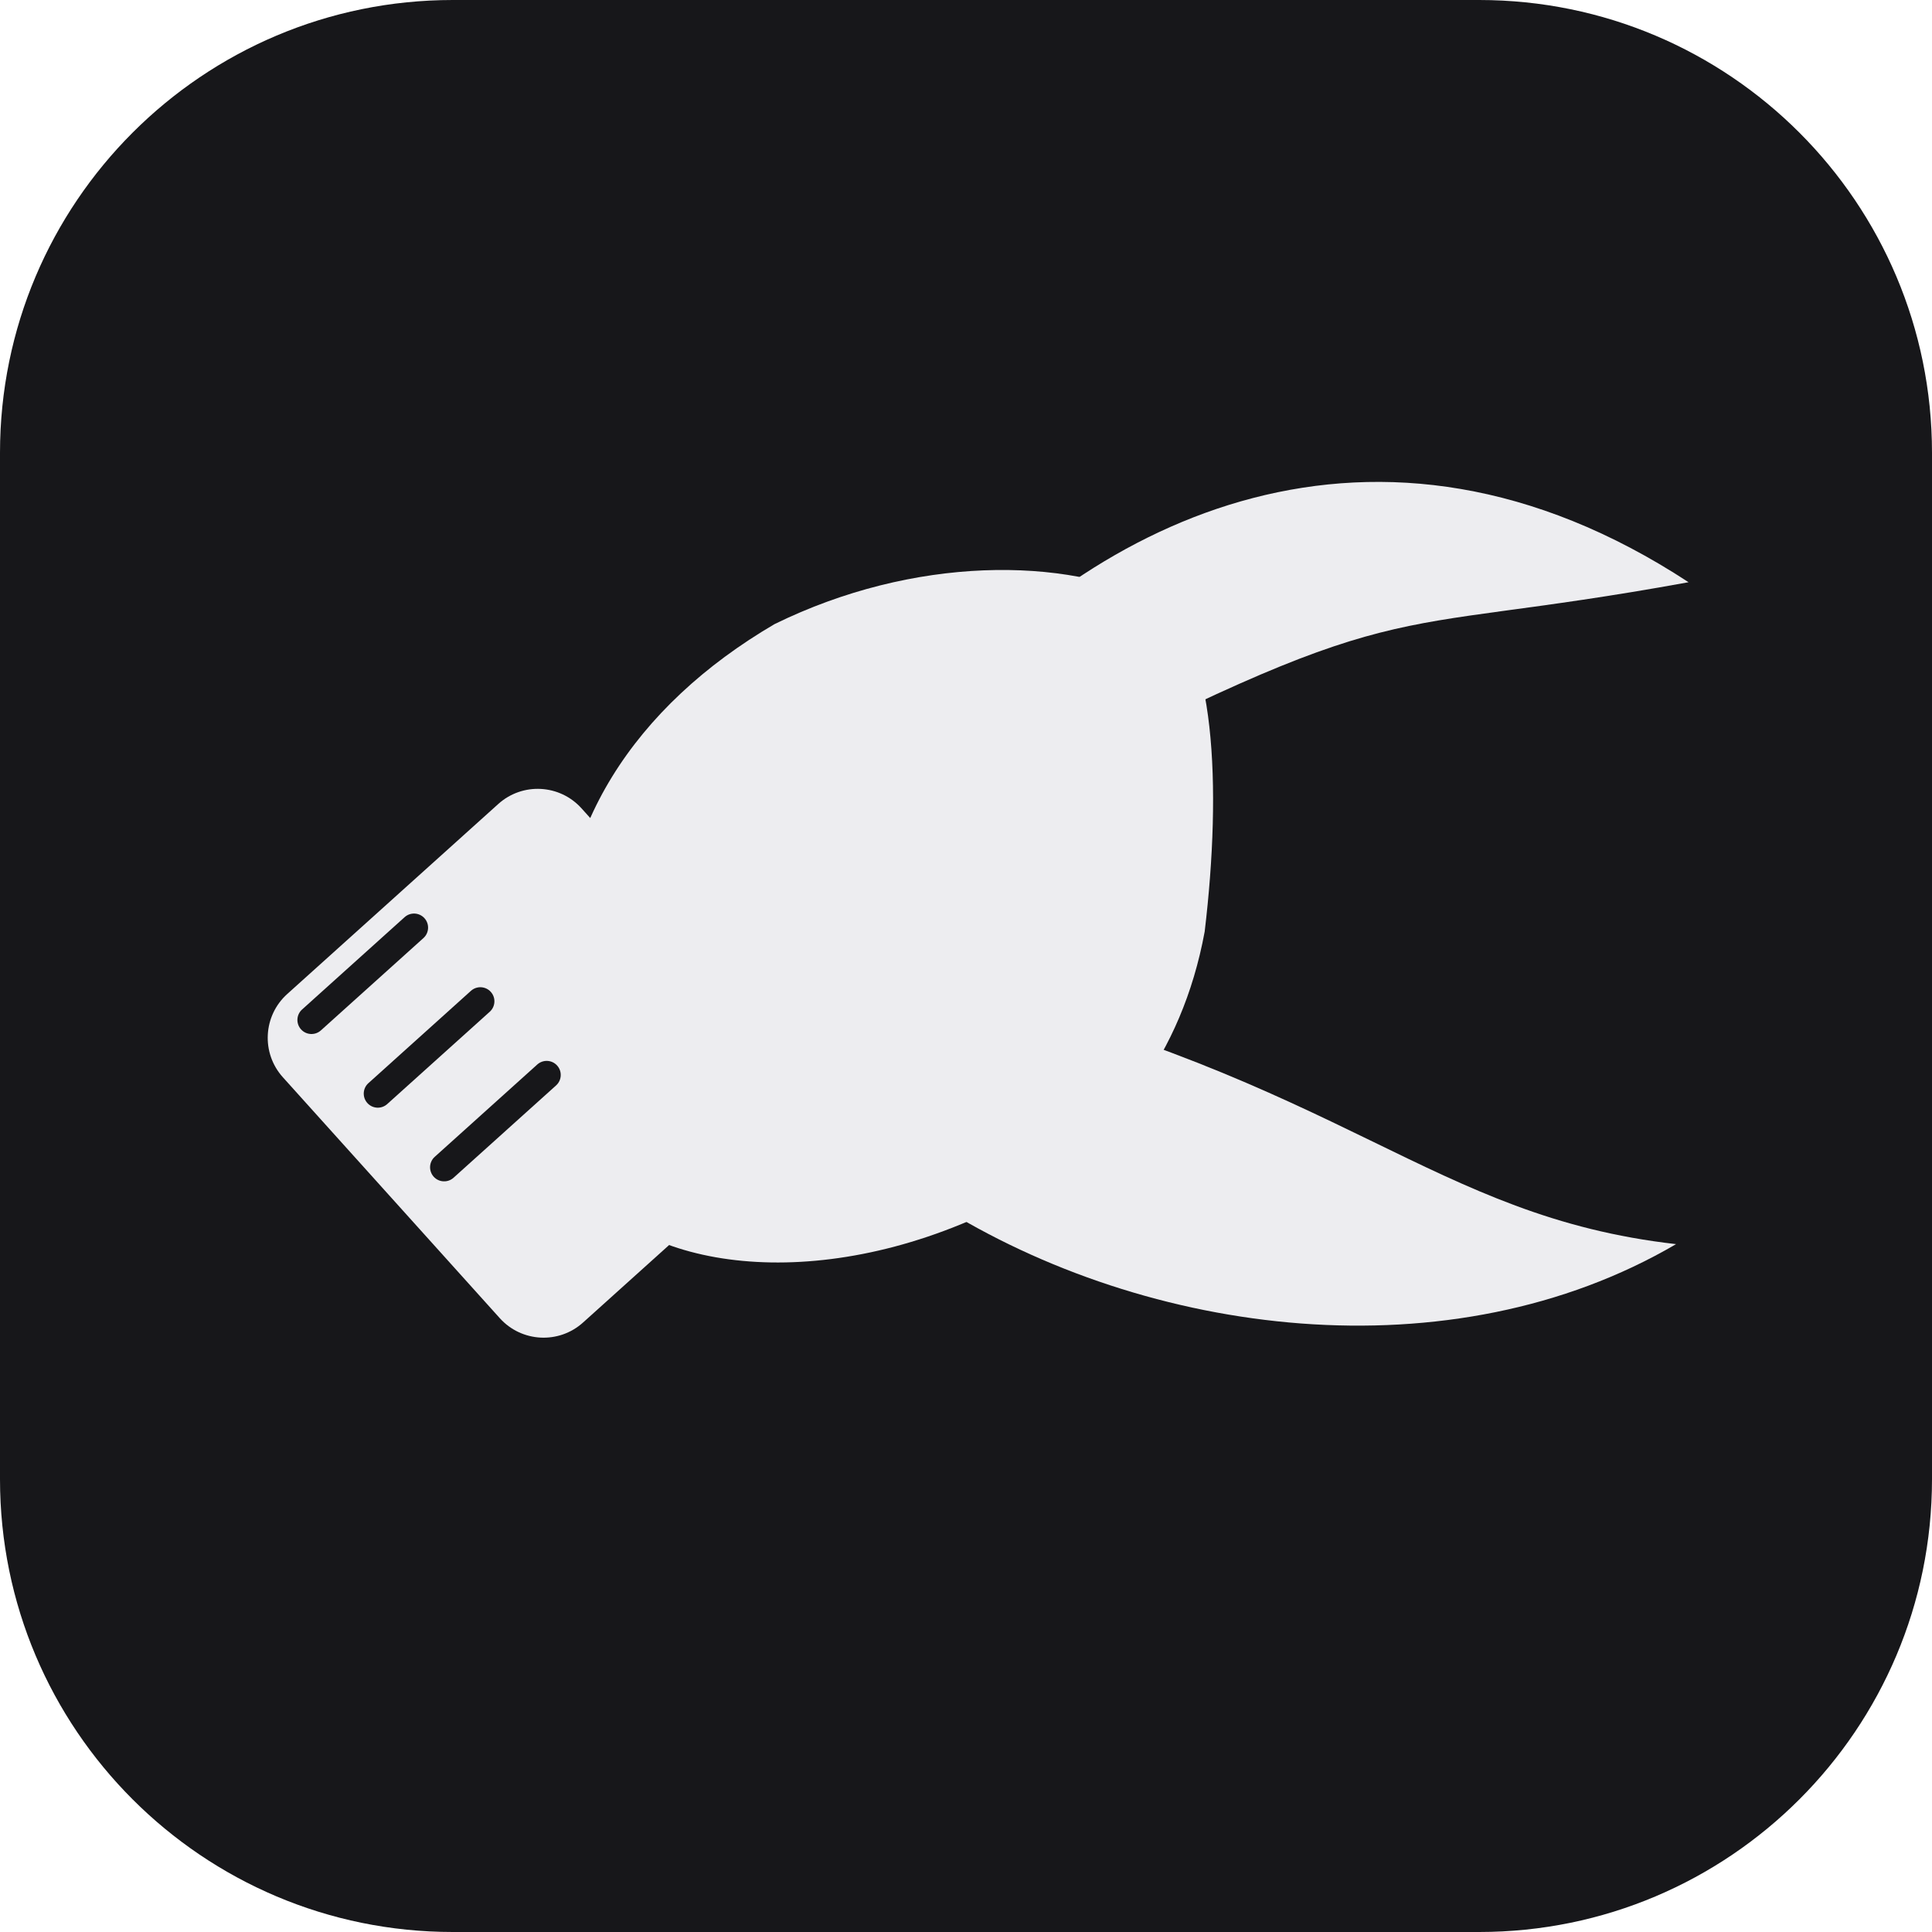
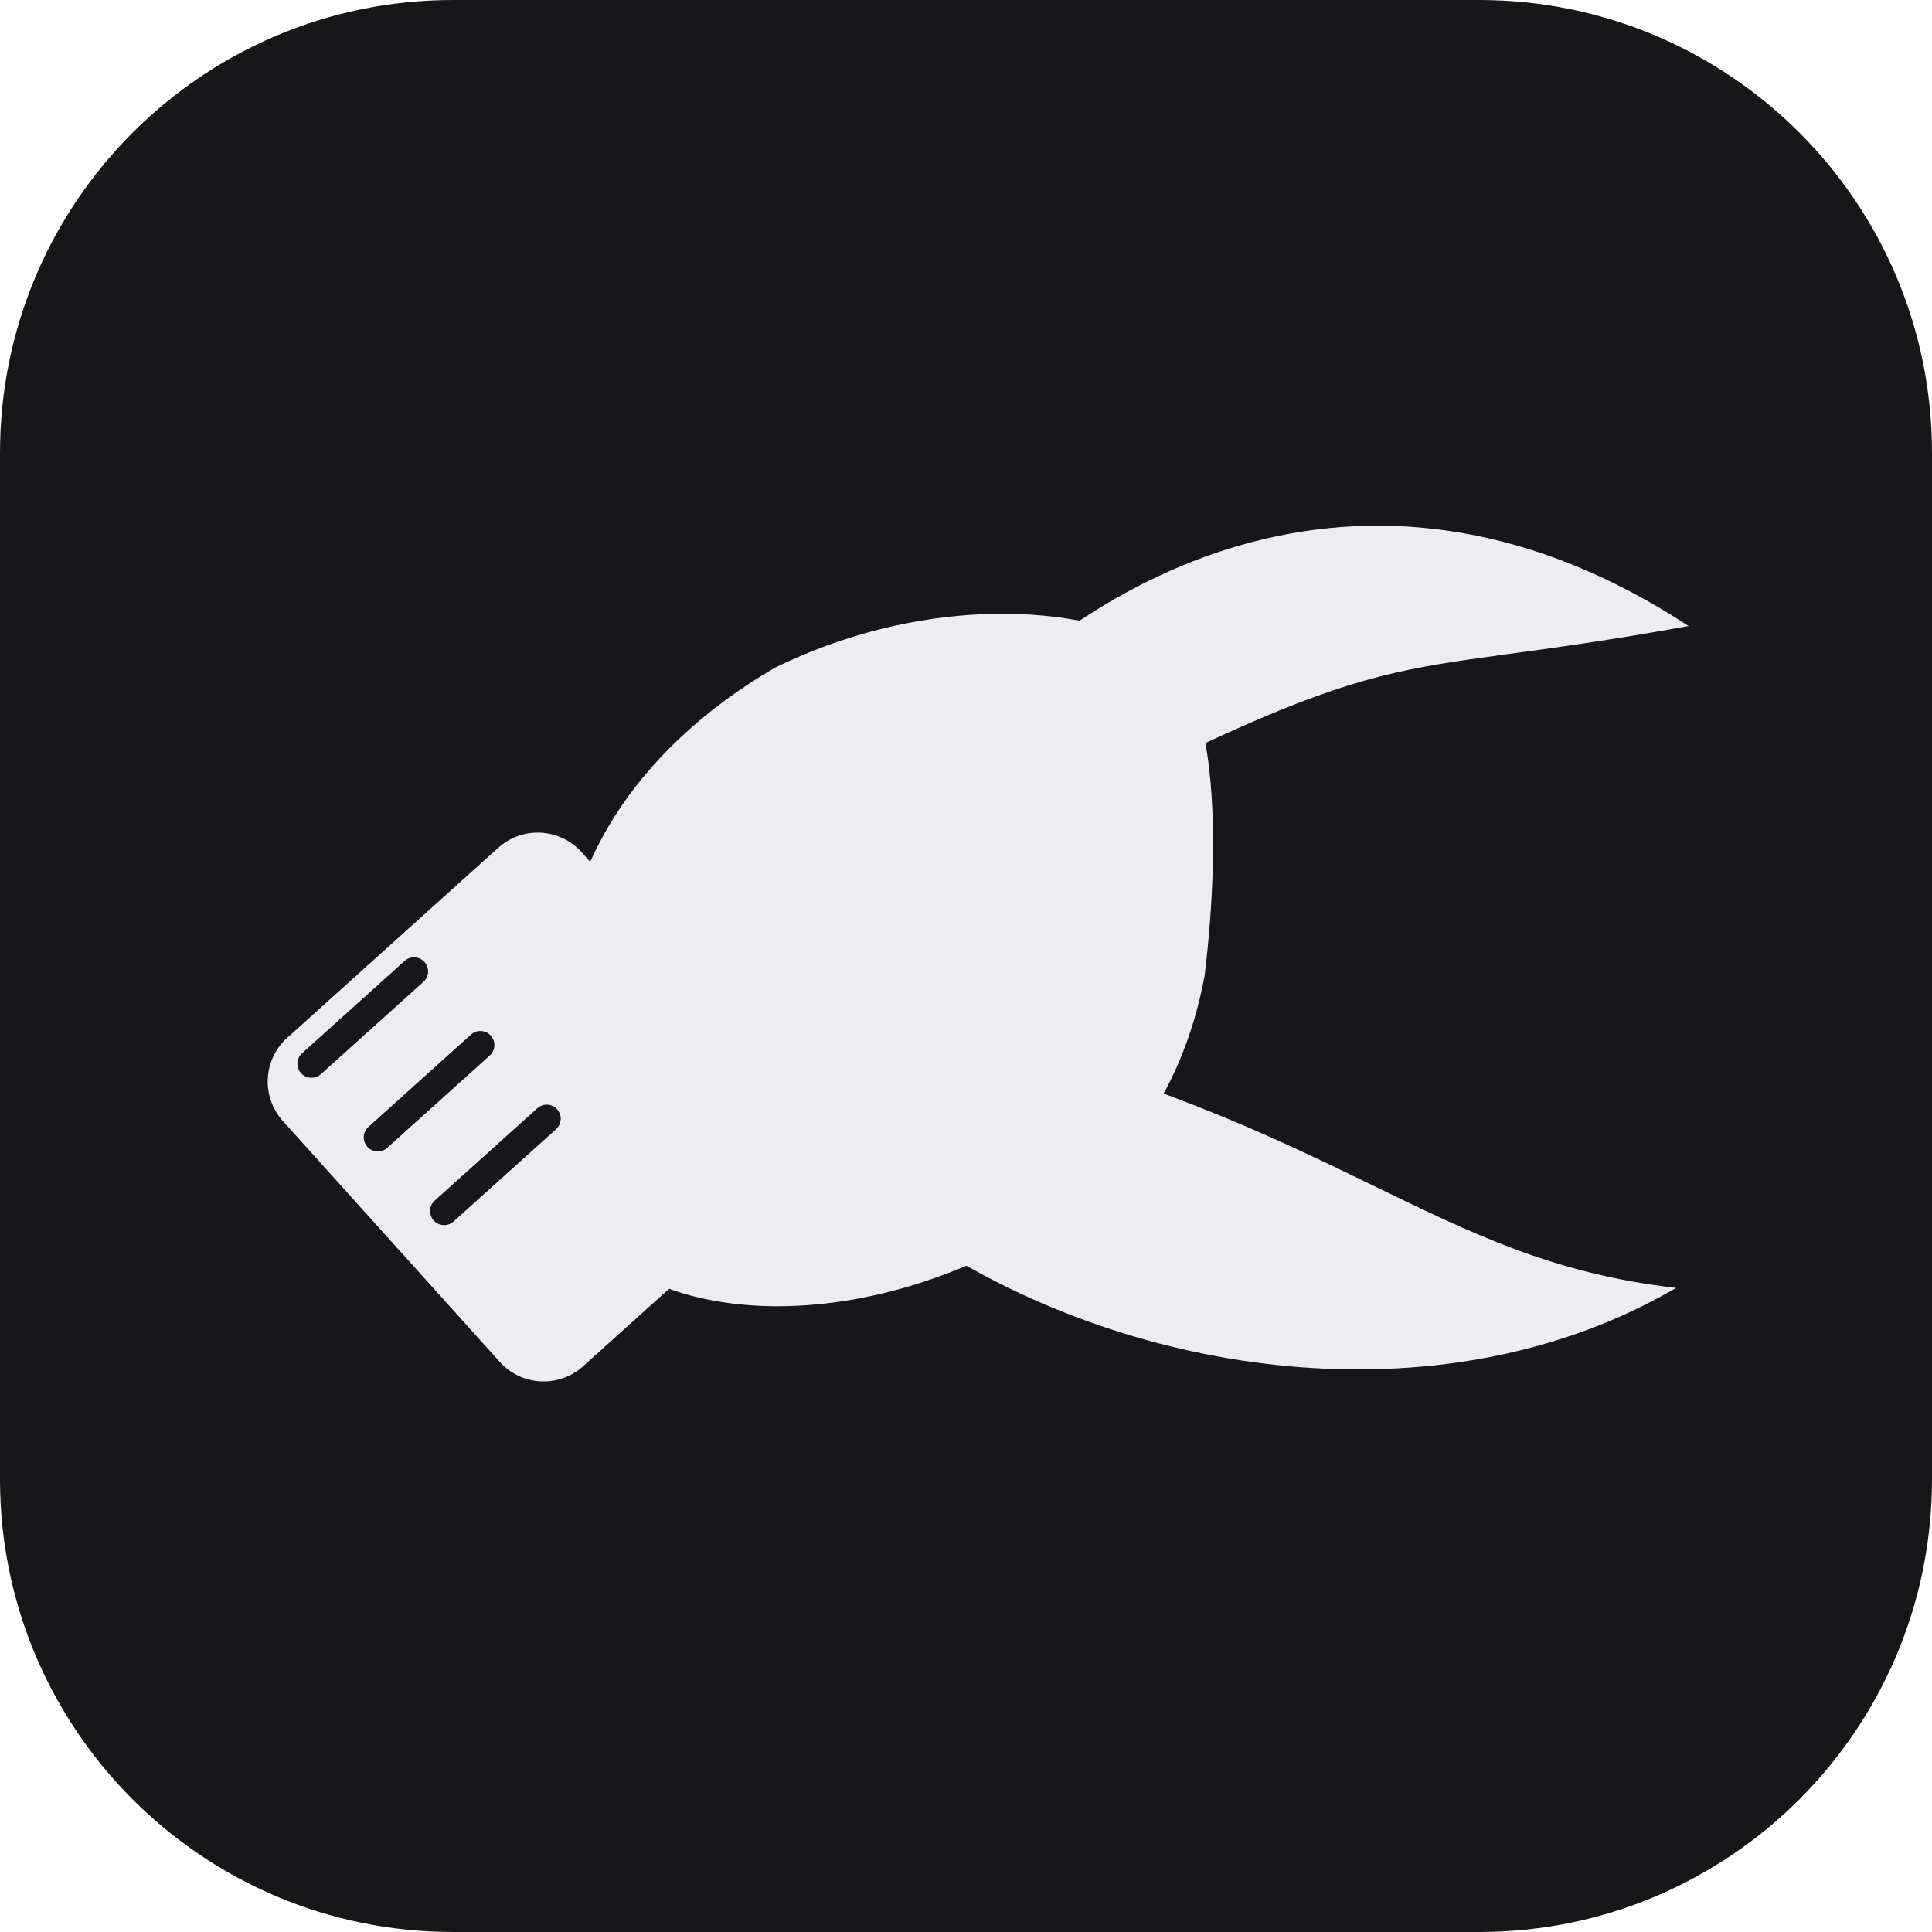
<svg xmlns="http://www.w3.org/2000/svg" width="512" height="512" viewBox="0 0 512 512" role="img" aria-label="SuparClaw">
  <rect width="512" height="512" rx="120" fill="#17171A" />
  <g transform="translate(38.4 38.4) scale(0.425)">
-     <g transform="translate(539.03 528.87) scale(0.83531)">
+     <g transform="translate(539.03 556.16) scale(0.83531)">
      <g transform="rotate(-8 -80 0)">
        <g transform="rotate(-34 -330 40)">
          <rect x="-486" y="-160" width="300" height="330" rx="44" fill="#EDEDF0" />
          <g fill="#17171A">
            <rect x="-452" y="-144" width="124" height="21" rx="10.5" />
            <rect x="-452" y="-70" width="124" height="21" rx="10.5" />
            <rect x="-452" y="4" width="124" height="21" rx="10.5" />
          </g>
        </g>
        <path d="M -330 -46 C -322 -156 -248 -240 -136 -286 C -26 -322 86 -306 150 -262 C 188 -228 178 -120 150 -14 C 120 76 60 130 -8 160 C -150 216 -284 186 -330 118 Z" fill="#EDEDF0" />
        <path d="M 544 -222 C 334 -406 110 -330 -30 -206 L -8 -169 L 14 -132 C 344 -248 298 -212 544 -222 Z" fill="#EDEDF0" />
        <path d="M 466 266 C 288 220 240 112 -42 0 L -59 80 L -76 160 C 66 280 286 340 466 266 Z" fill="#EDEDF0" />
      </g>
    </g>
  </g>
</svg>
